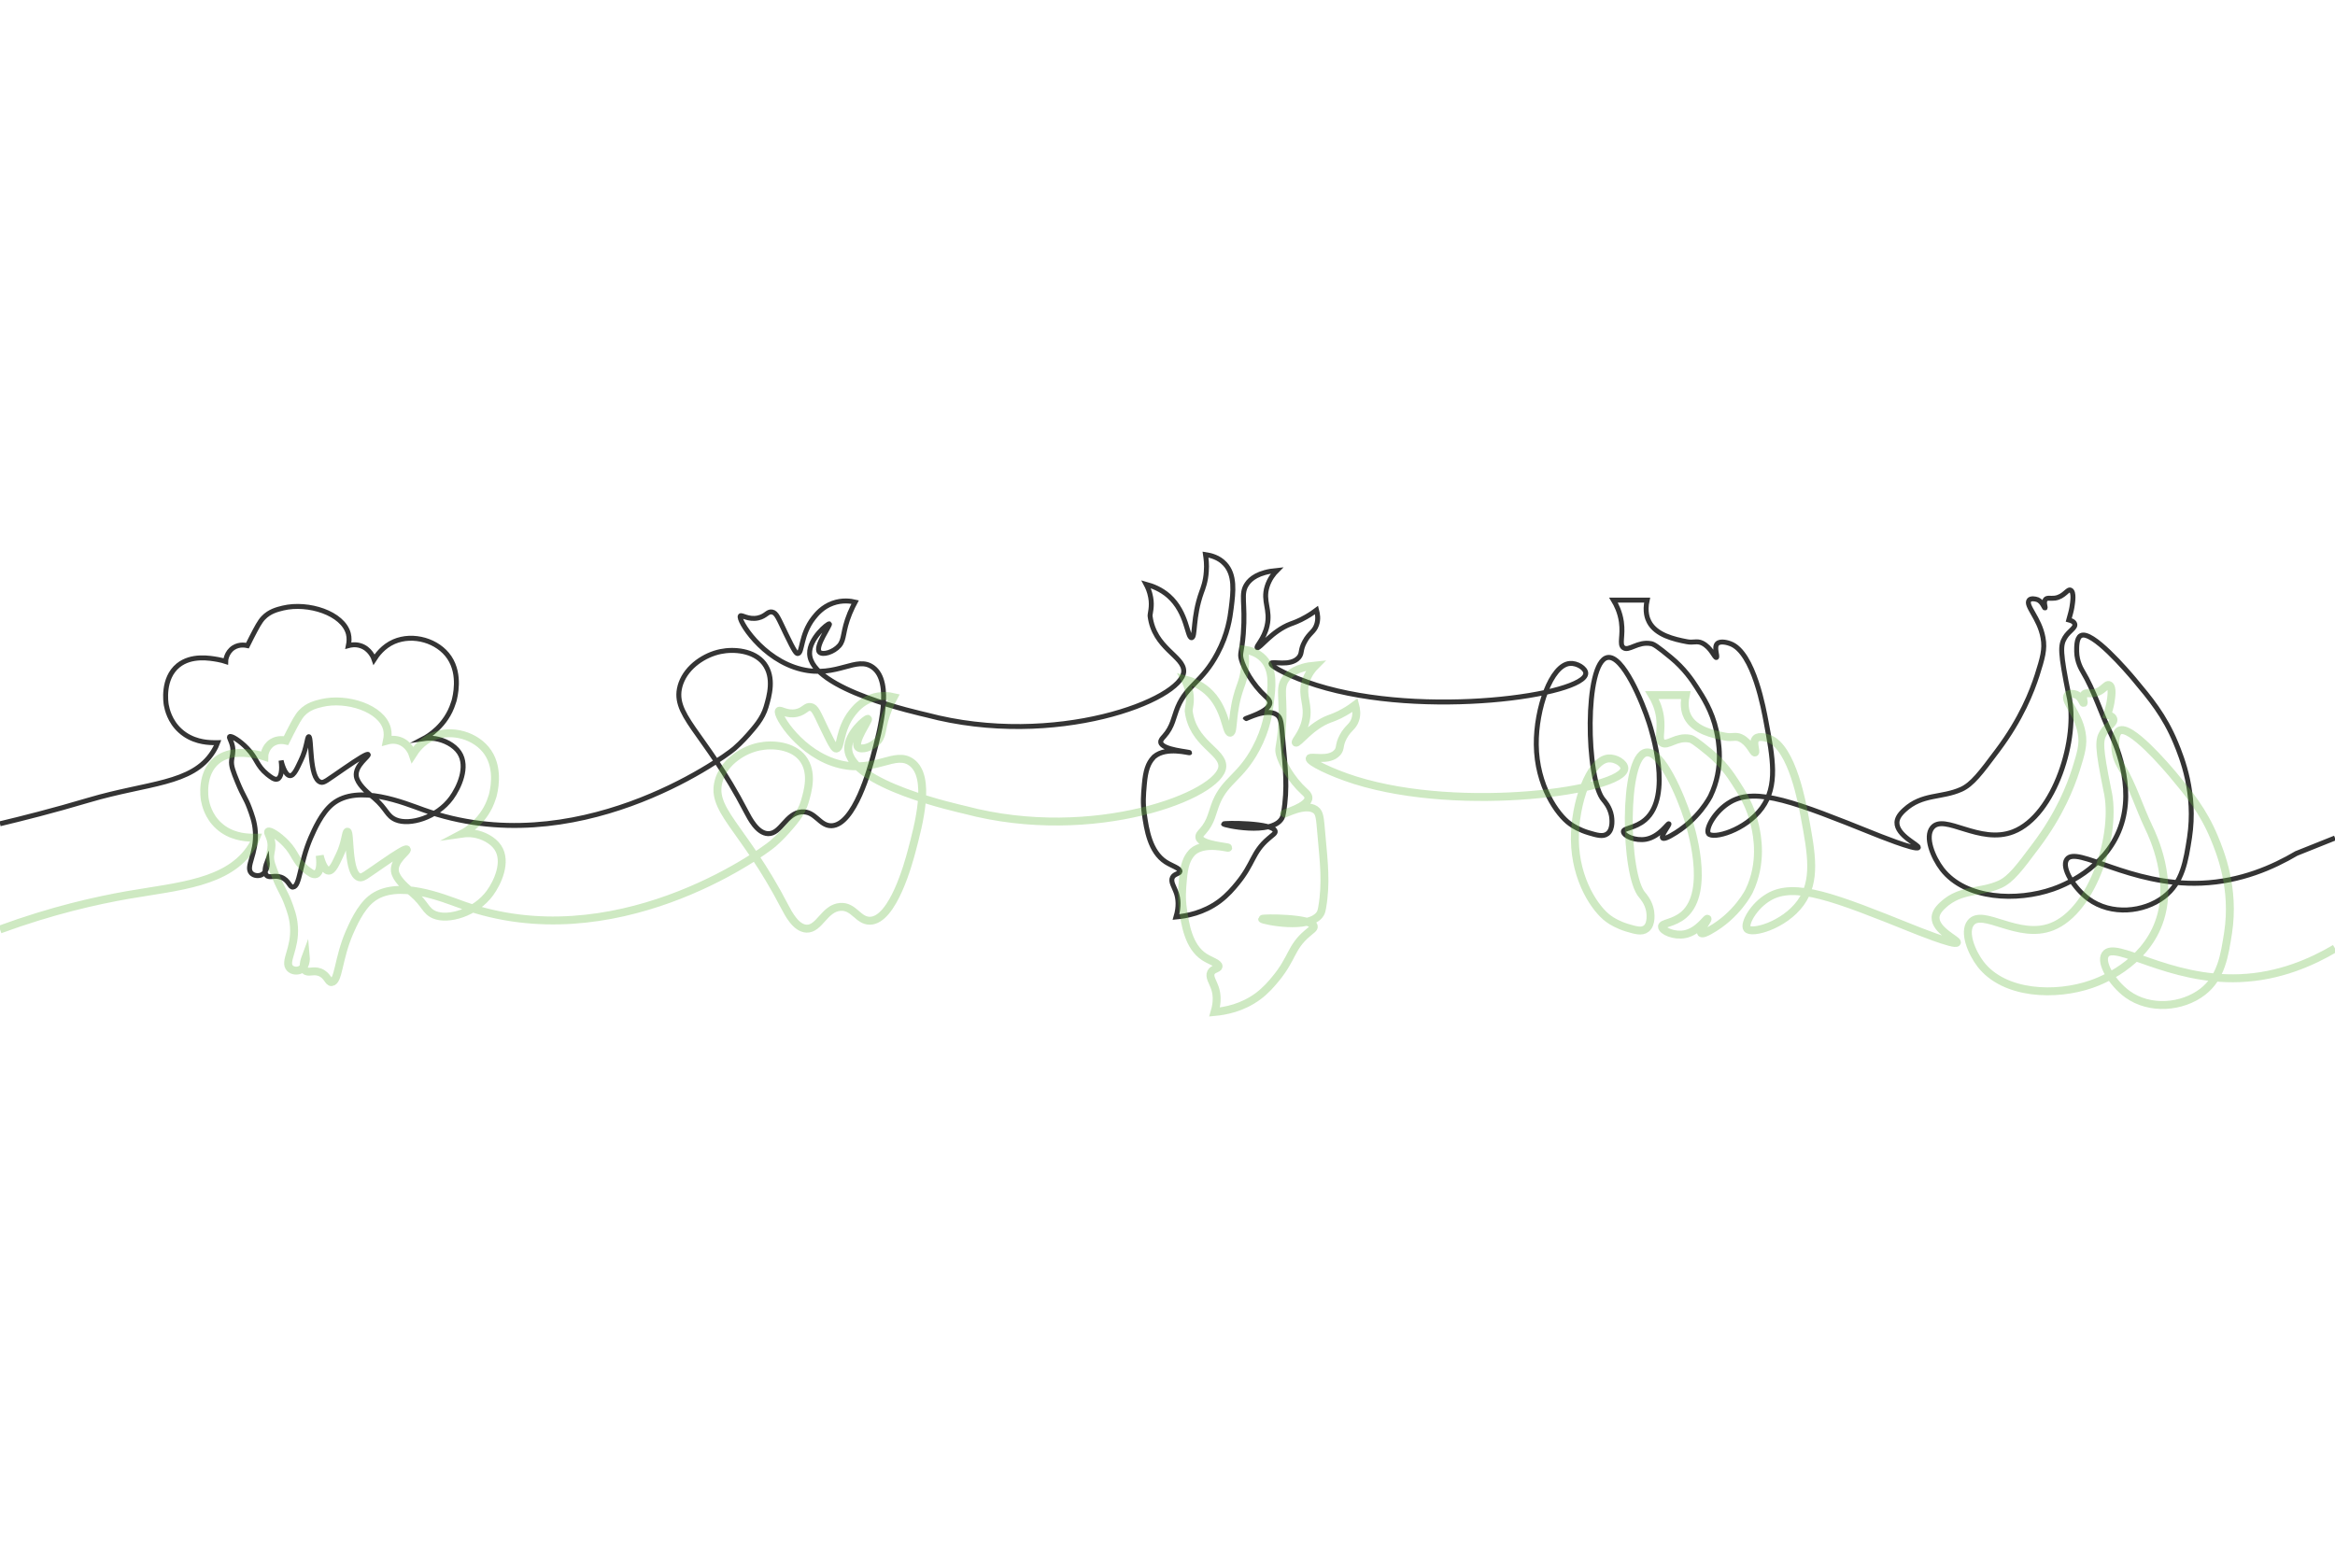
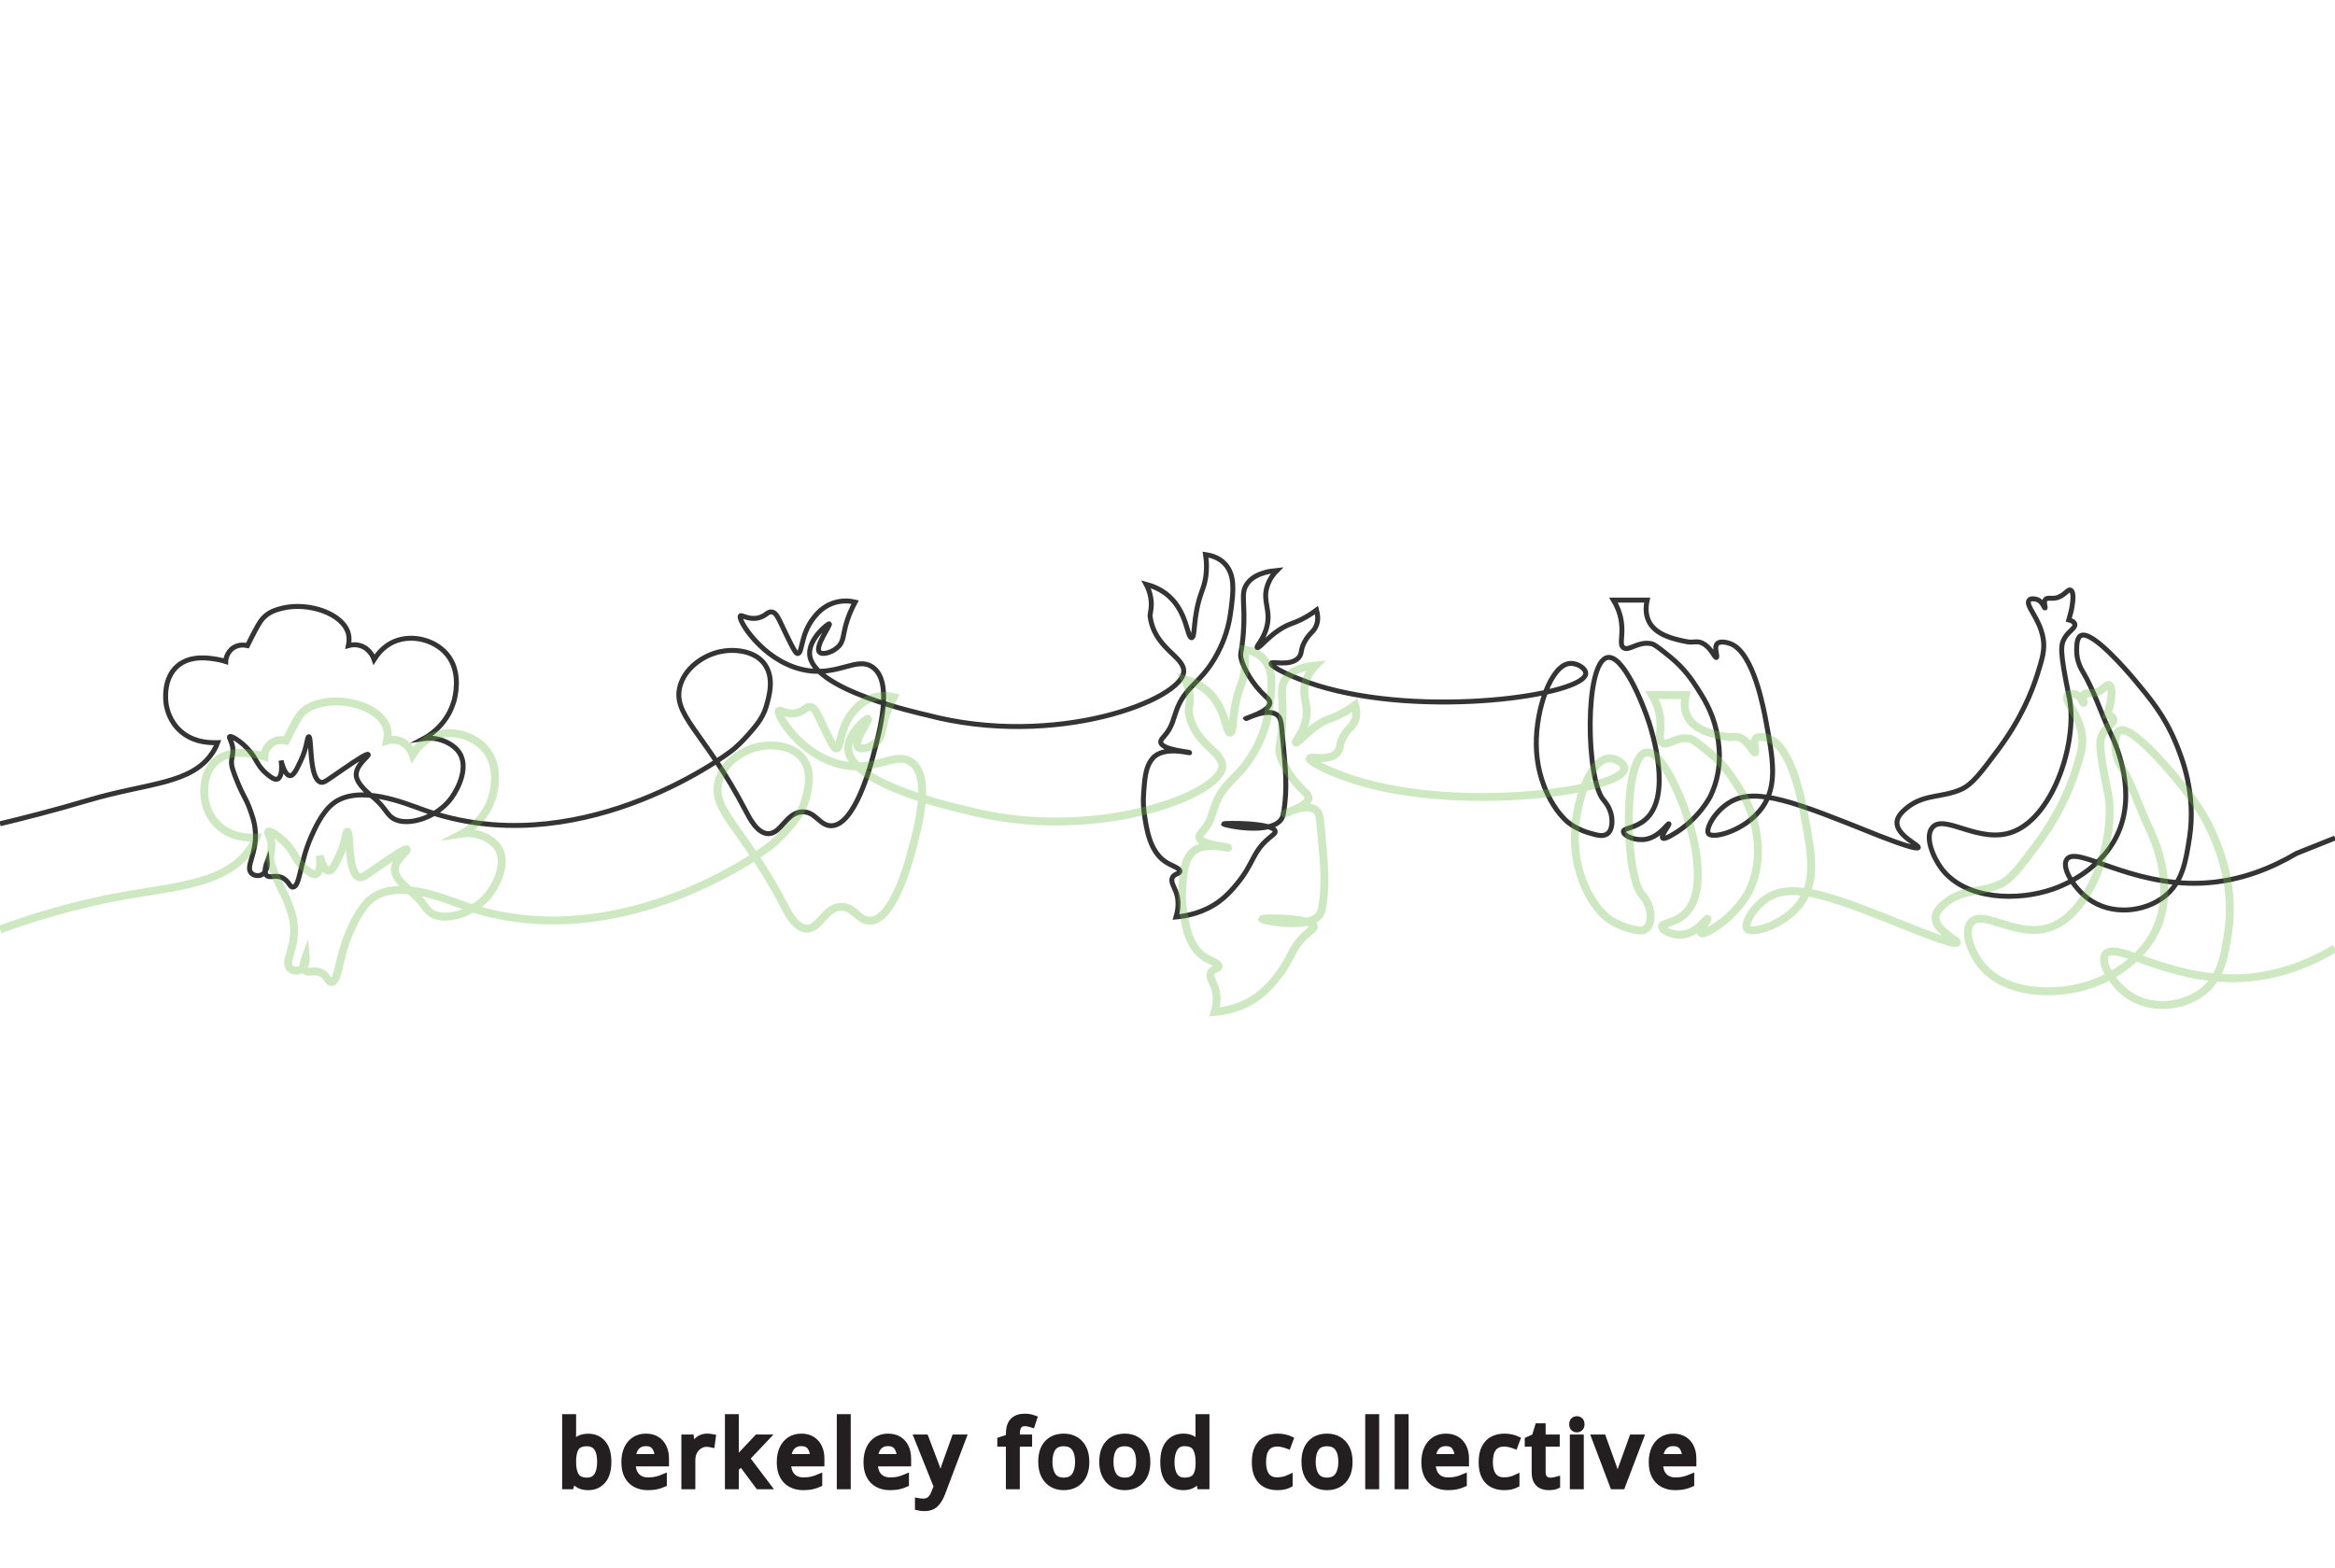
<svg xmlns="http://www.w3.org/2000/svg" version="1.1" id="Layer_1" x="0px" y="0px" viewBox="0 0 1179.6 792" style="enable-background:new 0 0 1179.6 792;" xml:space="preserve">
  <style type="text/css">
	.st0{opacity:0.8;fill:none;stroke:#010101;stroke-width:2.5;stroke-miterlimit:10;enable-background:new    ;}
	.st1{opacity:0.33;fill:none;stroke:#6ABD46;stroke-width:4;stroke-miterlimit:10;enable-background:new    ;}
+ 	.st2{fill:none;}
+ 	.st3{fill:#231F20;stroke:#231F20;stroke-width:3;stroke-miterlimit:10;}
+ 	.st4{font-family:'Montserrat-Regular';}
+ 	.st5{font-size:46px;}
+ 	.st6{letter-spacing:3;}
</style>
  <path class="st0" d="M0,416.2c10.9-2.6,26.5-6.5,45-12c29.7-8.8,52.1-7.8,62.6-24.3c1.2-1.9,2-3.6,2.4-4.7c-0.7,0-1.8,0.1-3,0  c-2.6-0.1-10-0.5-16-6c-5.3-4.8-6.6-10.9-7-13c-0.2-1.2-2.1-13.4,6-20c6.7-5.4,16-3.7,20-3c1.7,0.3,3.1,0.7,4,1c0-0.4,0.3-4.6,4-7  c3.2-2,6.5-1.1,7-1c0.5-1,1.1-2.3,2-4c2.8-5.4,4.2-8.1,6-10c3.2-3.4,7.2-4.3,10-5c12.7-3,30.3,2.6,33,13c0.5,2,0.4,4.1,0,6  c1.1-0.3,3.4-0.8,6,0c5,1.5,6.8,6.4,7,7c1.4-2.2,4.5-6.6,10-9c9.7-4.2,22.3-0.5,28,8c5.9,8.8,2.8,20.1,2.4,21.8  c-0.2,0.5-0.3,1-0.4,1.2c-3.6,11.5-12.9,16.9-15,18c1.4-0.2,3.5-0.4,6,0c4.3,0.7,9.4,3.1,12,7c4.8,7.2-0.2,17.8-4,23  c-7.3,10-21.1,13.9-28,11c-4.7-2-4.5-5.4-11-11c-0.6-0.5-1-0.8-1.7-1.4c-2.2-1.9-6.7-5.8-7.3-9.6c-0.8-5.5,6.7-10.2,6-11  c-0.5-0.6-4.6,1.9-12,7c-9.1,6.2-10.3,7.5-12,7c-6-1.8-4.4-23-6-23c-0.9,0-0.9,5.7-4,12c-1.7,3.5-3.4,7.8-5.5,7.7  c-2.7-0.1-4.4-7.1-4.5-7.7c0.7,5,0,8.7-1.8,9.4c-1.5,0.6-3.4-1-5.2-2.4c-5.4-4.4-5.2-8-10-13c-3.8-4-8.3-6.7-9-6  c-0.5,0.4,0.9,2,1.5,5.1c0.5,3-0.3,4.6-0.5,6.9c-0.3,2.8,0.8,5.6,3,11c3,7.3,4.1,7.9,6,13c1.1,3,2.7,7,3,12c0.8,11.3-5.2,17.7-2,21  c1.3,1.3,3.5,1.5,5.1,0.8c2-0.9,3.2-3.6,2.9-6.8c-1.7,4.5-1.1,6.3-0.3,7.1c1.5,1.5,3.9-0.3,7.3,0.9c4,1.5,4.3,5.2,6,5  c3.6-0.3,3.3-11.8,9-25c1.7-3.8,5.4-12.5,11-17c12.8-10.4,36.7-0.3,46,3c76.3,27.4,150.2-25.2,157-31c3.7-3.2,7-7,7-7  c3-3.5,7.2-7.9,9-14c1.6-5.5,4.4-14.9-1-22c-5.1-6.6-15.3-7.4-22-6c-7.9,1.6-16.9,7.4-20,16c-5.6,15.8,11.6,23.7,33,65  c1.7,3.2,5.5,10.8,11,11c6.5,0.2,9-10.4,17-11c6.9-0.5,9,7.1,15,7c11.7-0.2,19.6-29.7,21-35c3.6-13.5,10.1-37.6,0-45  c-8.3-6.1-18,5.3-36,1c-20.1-4.8-32.4-25.2-31-27c0.6-0.8,4,2.1,9,1c4-0.9,4.7-3.4,7-3s3.2,3.1,7,11c4.5,9.4,5.3,10,6,10  c2.5-0.2,1.3-9.4,8-18c1.5-1.9,4.4-5.5,9.6-7.4c4.9-1.8,9.3-1.1,11.4-0.6c-0.7,1.3-1.7,3.3-2.7,5.7c-3.8,9.3-2.5,13-5.3,16.3  c-3,3.4-8.4,4.9-10,3.3c-2.6-2.6,5.7-13.8,5-14.3c-0.7-0.4-10.2,7.4-10,15c0.4,18.3,56.3,30.3,59,31c65.1,17.3,129.6-7.7,130-22  c0.2-7.7-15-11.6-17-28c-0.1-1.1,1.2-4.7,0.3-9.4c-0.5-2.9-1.5-5.1-2.3-6.6c3.3,0.9,7.5,2.5,11.4,5.9c9.5,8.4,9.3,21.3,11.6,21.1  c2-0.2,0.4-10.2,5-23c0.7-1.9,2.1-5.4,2.4-10.4c0.3-3.6-0.1-6.6-0.4-8.6c2.7,0.4,6.7,1.4,9.7,4.6c5.4,5.6,4.3,14.3,3.3,22.4  c-0.6,4.8-1.7,13.1-7,23c-7.7,14.5-15.3,15.9-20,27c-2.2,5.3-2.5,9.9-6.9,14.8c-0.8,0.9-1.9,1.9-1.7,3.1c0.7,3.9,14.7,4.7,14.6,5.2  c0,0.4-11.7-3.3-17.9,2c-0.1,0.1-0.3,0.2-0.4,0.4c-2.7,2.9-4,6.6-4.6,13.6c-0.5,5.6-0.8,9.4,0,15c1.1,7.7,2.8,19,10.8,24.2  c3.1,2,7.4,3.2,7.2,4.8c-0.2,1.2-2.8,1.1-3.8,3c-1.1,2.2,0.9,4.7,2,8c0.9,2.7,1.4,6.6-0.2,12c5.3-0.5,13.9-2,22-8  c4.1-3.1,6.8-6.3,9-9c8.3-10.1,7.5-15.6,15.7-22.6c2.2-1.9,3.6-2.7,3.4-3.7c-0.8-4.4-26-4.3-26.1-3.7c0,0.6,24.2,5.9,29.4-2.7  c0.5-0.9,0.7-1.7,0.9-2.9c2.2-12.5,0.9-23-0.3-36.5c-0.8-8.9-0.8-11.5-3.1-13.1c-5.2-3.6-15.8,2.4-15.9,2.1  c-0.1-0.3,12.4-3.7,12.4-8.1c0-1.3-1.1-2.3-2.1-3.2c-6.9-6.3-11.1-14.4-12.3-18.7c-0.9-3.3,0.2-3.2,1-13c1.2-15.8-1.6-20.1,1.8-25.1  c1.8-2.7,5.7-6,15.2-6.9c-1.6,1.6-3.8,4.3-5,8.2c-2.3,7.5,1.9,11.6,0,19.8c-1.5,6.7-5.7,10.4-5,11c1,0.9,7.4-8.4,17-12  c1.1-0.4,4.1-1.4,7.7-3.5c2.3-1.3,4.1-2.6,5.3-3.5c0.5,1.9,1,4.7,0,7.5c-1.2,3.6-3.6,4-6,8.5c-2.4,4.4-1.1,5.8-3,8  c-4.2,4.8-13.6,1.6-14,3c-0.5,1.5,10.6,7.1,23,11c54.2,17,135.9,5,136-6c0-2.6-4.5-5.3-8-5c-9.5,0.7-17.2,22.9-17,41  c0.2,20.7,10.6,35.4,17,40c1.6,1.2,5,3.2,9.3,4.5c4.1,1.2,7.4,2.3,9.7,0.5c3.1-2.4,2.1-8.2,2-9c-0.8-4.5-3.6-7.5-4-8  c-8.9-10-9.8-69.9,2-72c7.7-1.4,17.6,22.4,21,33c1.2,3.8,12,37-2,49c-5,4.3-11.2,4.2-11,6c0.2,2.2,6.1,4.8,11.5,3.8  c6.8-1.3,11-8.2,11.5-7.8s-4.2,6-3.2,7.2c0.6,0.7,3.2-0.6,4.2-1.2c14-7.7,20-20,20-20c6.9-14.3,4.1-28.1,3-33  c-2.2-10.1-6.9-17.2-10-22c-2.3-3.6-6.2-9.4-13-15s-8.7-6.8-10-7c-6.8-1.3-11.3,4.1-14,2c-2.2-1.7,0-5.8-1-13c-0.7-4.9-2.6-8.7-4-11  c3,0,6,0,9,0c2.7,0,5.3,0,8,0c-1.3,5.9,0.2,9.5,1,11c3.5,6.7,12.7,8.8,19,10c3.4,0.7,5.1-0.6,7.8,0.7c4.6,2.2,6.3,7.6,7.2,7.3  c0.8-0.4-1.4-5.1,0.4-7c1.7-1.7,5.8-0.3,6.6,0c12,4.3,17.1,34.4,18,39c3.6,19.1,6.1,32.8-2,44c-8.3,11.4-24.8,15.9-27,13  c-1.7-2.3,3.2-11.5,11-16c13.1-7.7,33.2,0.2,72.8,16.1c0,0,21.4,8.7,22.2,6.9c0.6-1.2-11-6-10.8-12.7c0.1-1.6,0.8-3.6,3.8-6.3  c9-8.3,18.7-5.9,28.7-10.4c5.5-2.5,9.8-8.2,18.3-19.6c12.1-16.1,17.4-30,20-38c2.7-8.6,4.1-13.1,3-19c-1.8-10.1-9.2-16.3-7-19  c0.8-1,3-0.7,4.3-0.2c2.5,1.1,3.3,4.3,3.7,4.2c0.4-0.2-0.9-2.9,0.2-4.3c0.9-1.1,2.4-0.4,4.8-0.7c4.8-0.7,6.4-4.9,8-4  c1.8,1,1,6.1,0.6,8.6c-0.4,2.3-0.8,3.4-1.6,6.4c1.1,0.3,2.6,0.8,3,2c0.7,2-2.9,3.5-5,7c-2.3,3.9-2.4,7.2,2,29c5.1,21.4-7,60.8-28,69  c-17.1,6.7-35-9.5-41-2c-3.8,4.7,0.4,15,5,21c12,15.4,38,16.3,56,10c4.7-1.6,26.3-9.9,34-31c7.8-21.2-3-43.8-5-48  c-4.9-10.2-8.2-21.3-14-31c-0.5-0.9-2.9-4.7-3-10c0-1.9-0.2-6.7,2-8c5.5-3.3,23.7,18.1,27,22c8.2,9.8,15.3,18.3,21,32  c3.2,7.7,10.4,25.6,7,48c-1.8,11.5-3.4,22.7-13,30c-10.1,7.7-26.5,9.4-38,1c-7.3-5.4-13.9-15.8-11-20c5-7.2,31.7,13.5,68,12  c19.9-0.8,36.3-8.1,48-15c6.5-2.6,13-5.2,19.5-7.8" />
  <path class="st1" d="M0,469.6c26.5-9.7,48.6-14.6,64.5-17.4c25.5-4.4,51-6,62.6-24.3c1.2-1.9,2-3.6,2.4-4.7c-0.7,0-1.8,0.1-3,0  c-2.6-0.1-10-0.5-16-6c-5.3-4.8-6.6-10.9-7-13c-0.2-1.2-2.1-13.4,6-20c6.7-5.4,16-3.7,20-3c1.7,0.3,3.1,0.7,4,1c0-0.4,0.3-4.6,4-7  c3.2-2,6.5-1.1,7-1c0.5-1,1.1-2.3,2-4c2.8-5.4,4.2-8.1,6-10c3.2-3.4,7.2-4.3,10-5c12.7-3,30.3,2.6,33,13c0.5,2,0.4,4.1,0,6  c1.1-0.3,3.4-0.8,6,0c5,1.5,6.8,6.4,7,7c1.4-2.2,4.5-6.6,10-9c9.7-4.2,22.3-0.5,28,8c5.9,8.8,2.8,20.1,2.4,21.8  c-0.2,0.5-0.3,1-0.4,1.2c-3.6,11.5-12.9,16.9-15,18c1.4-0.2,3.5-0.4,6,0c4.3,0.7,9.4,3.1,12,7c4.8,7.2-0.2,17.8-4,23  c-7.3,10-21.1,13.9-28,11c-4.7-2-4.5-5.4-11-11c-0.6-0.5-1-0.8-1.7-1.4c-2.2-1.9-6.7-5.8-7.3-9.6c-0.8-5.5,6.7-10.2,6-11  c-0.5-0.6-4.6,1.9-12,7c-9.1,6.2-10.3,7.5-12,7c-6-1.8-4.4-23-6-23c-0.9,0-0.9,5.7-4,12c-1.7,3.5-3.4,7.8-5.5,7.7  c-2.7-0.1-4.4-7.1-4.5-7.7c0.7,5,0,8.7-1.8,9.4c-1.5,0.6-3.4-1-5.2-2.4c-5.4-4.4-5.2-8-10-13c-3.8-4-8.3-6.7-9-6  c-0.5,0.4,0.9,2,1.5,5.1c0.5,3-0.3,4.6-0.5,6.9c-0.3,2.8,0.8,5.6,3,11c3,7.3,4.1,7.9,6,13c1.1,3,2.7,7,3,12c0.8,11.3-5.2,17.7-2,21  c1.3,1.3,3.5,1.5,5.1,0.8c2-0.9,3.2-3.6,2.9-6.8c-1.7,4.5-1.1,6.3-0.3,7.1c1.5,1.5,3.9-0.3,7.3,0.9c4,1.5,4.3,5.2,6,5  c3.6-0.3,3.3-11.8,9-25c1.7-3.8,5.4-12.5,11-17c12.8-10.4,36.7-0.3,46,3c76.3,27.4,150.2-25.2,157-31c3.7-3.2,7-7,7-7  c3-3.5,7.2-7.9,9-14c1.6-5.5,4.4-14.9-1-22c-5.1-6.6-15.3-7.4-22-6c-7.9,1.6-16.9,7.4-20,16c-5.6,15.8,11.6,23.7,33,65  c1.7,3.2,5.5,10.8,11,11c6.5,0.2,9-10.4,17-11c6.9-0.5,9,7.1,15,7c11.7-0.2,19.6-29.7,21-35c3.6-13.5,10.1-37.6,0-45  c-8.3-6.1-18,5.3-36,1c-20.1-4.8-32.4-25.2-31-27c0.6-0.8,4,2.1,9,1c4-0.9,4.7-3.4,7-3s3.2,3.1,7,11c4.5,9.4,5.3,10,6,10  c2.5-0.2,1.3-9.4,8-18c1.5-1.9,4.4-5.5,9.6-7.4c4.9-1.8,9.3-1.1,11.4-0.6c-0.7,1.3-1.7,3.3-2.7,5.7c-3.8,9.3-2.5,13-5.3,16.3  c-3,3.4-8.4,4.9-10,3.3c-2.6-2.6,5.7-13.8,5-14.3c-0.7-0.4-10.2,7.4-10,15c0.4,18.3,56.3,30.3,59,31c65.1,17.3,129.6-7.7,130-22  c0.2-7.7-15-11.6-17-28c-0.1-1.1,1.2-4.7,0.3-9.4c-0.5-2.9-1.5-5.1-2.3-6.6c3.3,0.9,7.5,2.5,11.4,5.9c9.5,8.4,9.3,21.3,11.6,21.1  c2-0.2,0.4-10.2,5-23c0.7-1.9,2.1-5.4,2.4-10.4c0.3-3.6-0.1-6.6-0.4-8.6c2.7,0.4,6.7,1.4,9.7,4.6c5.4,5.6,4.3,14.3,3.3,22.4  c-0.6,4.8-1.7,13.1-7,23c-7.7,14.5-15.3,15.9-20,27c-2.2,5.3-2.5,9.9-6.9,14.8c-0.8,0.9-1.9,1.9-1.7,3.1c0.7,3.9,14.7,4.7,14.6,5.2  c0,0.4-11.7-3.3-17.9,2c-0.1,0.1-0.3,0.2-0.4,0.4c-2.7,2.9-4,6.6-4.6,13.6c-0.5,5.6-0.8,9.4,0,15c1.1,7.7,2.8,19,10.8,24.2  c3.1,2,7.4,3.2,7.2,4.8c-0.2,1.2-2.8,1.1-3.8,3c-1.1,2.2,0.9,4.7,2,8c0.9,2.7,1.4,6.6-0.2,12c5.3-0.5,13.9-2,22-8  c4.1-3.1,6.8-6.3,9-9c8.3-10.1,7.5-15.6,15.7-22.6c2.2-1.9,3.6-2.7,3.4-3.7c-0.8-4.4-26-4.3-26.1-3.7c0,0.6,24.2,5.9,29.4-2.7  c0.5-0.9,0.7-1.7,0.9-2.9c2.2-12.5,0.9-23-0.3-36.5c-0.8-8.9-0.8-11.5-3.1-13.1c-5.2-3.6-15.8,2.4-15.9,2.1  c-0.1-0.3,12.4-3.7,12.4-8.1c0-1.3-1.1-2.3-2.1-3.2c-6.9-6.3-11.1-14.4-12.3-18.7c-0.9-3.3,0.2-3.2,1-13c1.2-15.8-1.6-20.1,1.8-25.1  c1.8-2.7,5.7-6,15.2-6.9c-1.6,1.6-3.8,4.3-5,8.2c-2.3,7.5,1.9,11.6,0,19.8c-1.5,6.7-5.7,10.4-5,11c1,0.9,7.4-8.4,17-12  c1.1-0.4,4.1-1.4,7.7-3.5c2.3-1.3,4.1-2.6,5.3-3.5c0.5,1.9,1,4.7,0,7.5c-1.2,3.6-3.6,4-6,8.5c-2.4,4.4-1.1,5.8-3,8  c-4.2,4.8-13.6,1.6-14,3c-0.5,1.5,10.6,7.1,23,11c54.2,17,135.9,5,136-6c0-2.6-4.5-5.3-8-5c-9.5,0.7-17.2,22.9-17,41  c0.2,20.7,10.6,35.4,17,40c1.6,1.2,5,3.2,9.3,4.5c4.1,1.2,7.4,2.3,9.7,0.5c3.1-2.4,2.1-8.2,2-9c-0.8-4.5-3.6-7.5-4-8  c-8.9-10-9.8-69.9,2-72c7.7-1.4,17.6,22.4,21,33c1.2,3.8,12,37-2,49c-5,4.3-11.2,4.2-11,6c0.2,2.2,6.1,4.8,11.5,3.8  c6.8-1.3,11-8.2,11.5-7.8s-4.2,6-3.2,7.2c0.6,0.7,3.2-0.6,4.2-1.2c14-7.7,20-20,20-20c6.9-14.3,4.1-28.1,3-33  c-2.2-10.1-6.9-17.2-10-22c-2.3-3.6-6.2-9.4-13-15s-8.7-6.8-10-7c-6.8-1.3-11.3,4.1-14,2c-2.2-1.7,0-5.8-1-13c-0.7-4.9-2.6-8.7-4-11  c3,0,6,0,9,0c2.7,0,5.3,0,8,0c-1.3,5.9,0.2,9.5,1,11c3.5,6.7,12.7,8.8,19,10c3.4,0.7,5.1-0.6,7.8,0.7c4.6,2.2,6.3,7.6,7.2,7.3  c0.8-0.4-1.4-5.1,0.4-7c1.7-1.7,5.8-0.3,6.6,0c12,4.3,17.1,34.4,18,39c3.6,19.1,6.1,32.8-2,44c-8.3,11.4-24.8,15.9-27,13  c-1.7-2.3,3.2-11.5,11-16c13.1-7.7,33.2,0.2,72.8,16.1c0,0,21.4,8.7,22.2,6.9c0.6-1.2-11-6-10.8-12.7c0.1-1.6,0.8-3.6,3.8-6.3  c9-8.3,18.7-5.9,28.7-10.4c5.5-2.5,9.8-8.2,18.3-19.6c12.1-16.1,17.4-30,20-38c2.7-8.6,4.1-13.1,3-19c-1.8-10.1-9.2-16.3-7-19  c0.8-1,3-0.7,4.3-0.2c2.5,1.1,3.3,4.3,3.7,4.2c0.4-0.2-0.9-2.9,0.2-4.3c0.9-1.1,2.4-0.4,4.8-0.7c4.8-0.7,6.4-4.9,8-4  c1.8,1,1,6.1,0.6,8.6c-0.4,2.3-0.8,3.4-1.6,6.4c1.1,0.3,2.6,0.8,3,2c0.7,2-2.9,3.5-5,7c-2.3,3.9-2.4,7.2,2,29c5.1,21.4-7,60.8-28,69  c-17.1,6.7-35-9.5-41-2c-3.8,4.7,0.4,15,5,21c12,15.4,38,16.3,56,10c4.7-1.6,26.3-9.9,34-31c7.8-21.2-3-43.8-5-48  c-4.9-10.2-8.2-21.3-14-31c-0.5-0.9-2.9-4.7-3-10c0-1.9-0.2-6.7,2-8c5.5-3.3,23.7,18.1,27,22c8.2,9.8,15.3,18.3,21,32  c3.2,7.7,10.4,25.6,7,48c-1.8,11.5-3.4,22.7-13,30c-10.1,7.7-26.5,9.4-38,1c-7.3-5.4-13.9-15.8-11-20c5-7.2,31.7,13.5,68,12  c19.9-0.8,36.3-8.1,48-15" />
+   <rect x="255.7" y="716.8" class="st2" width="668.2" height="53.2" />
+   <text transform="matrix(1 0 0 1 281.5809 750.9356)" class="st3 st4 st5 st6">berkeley food collective</text>
</svg>
